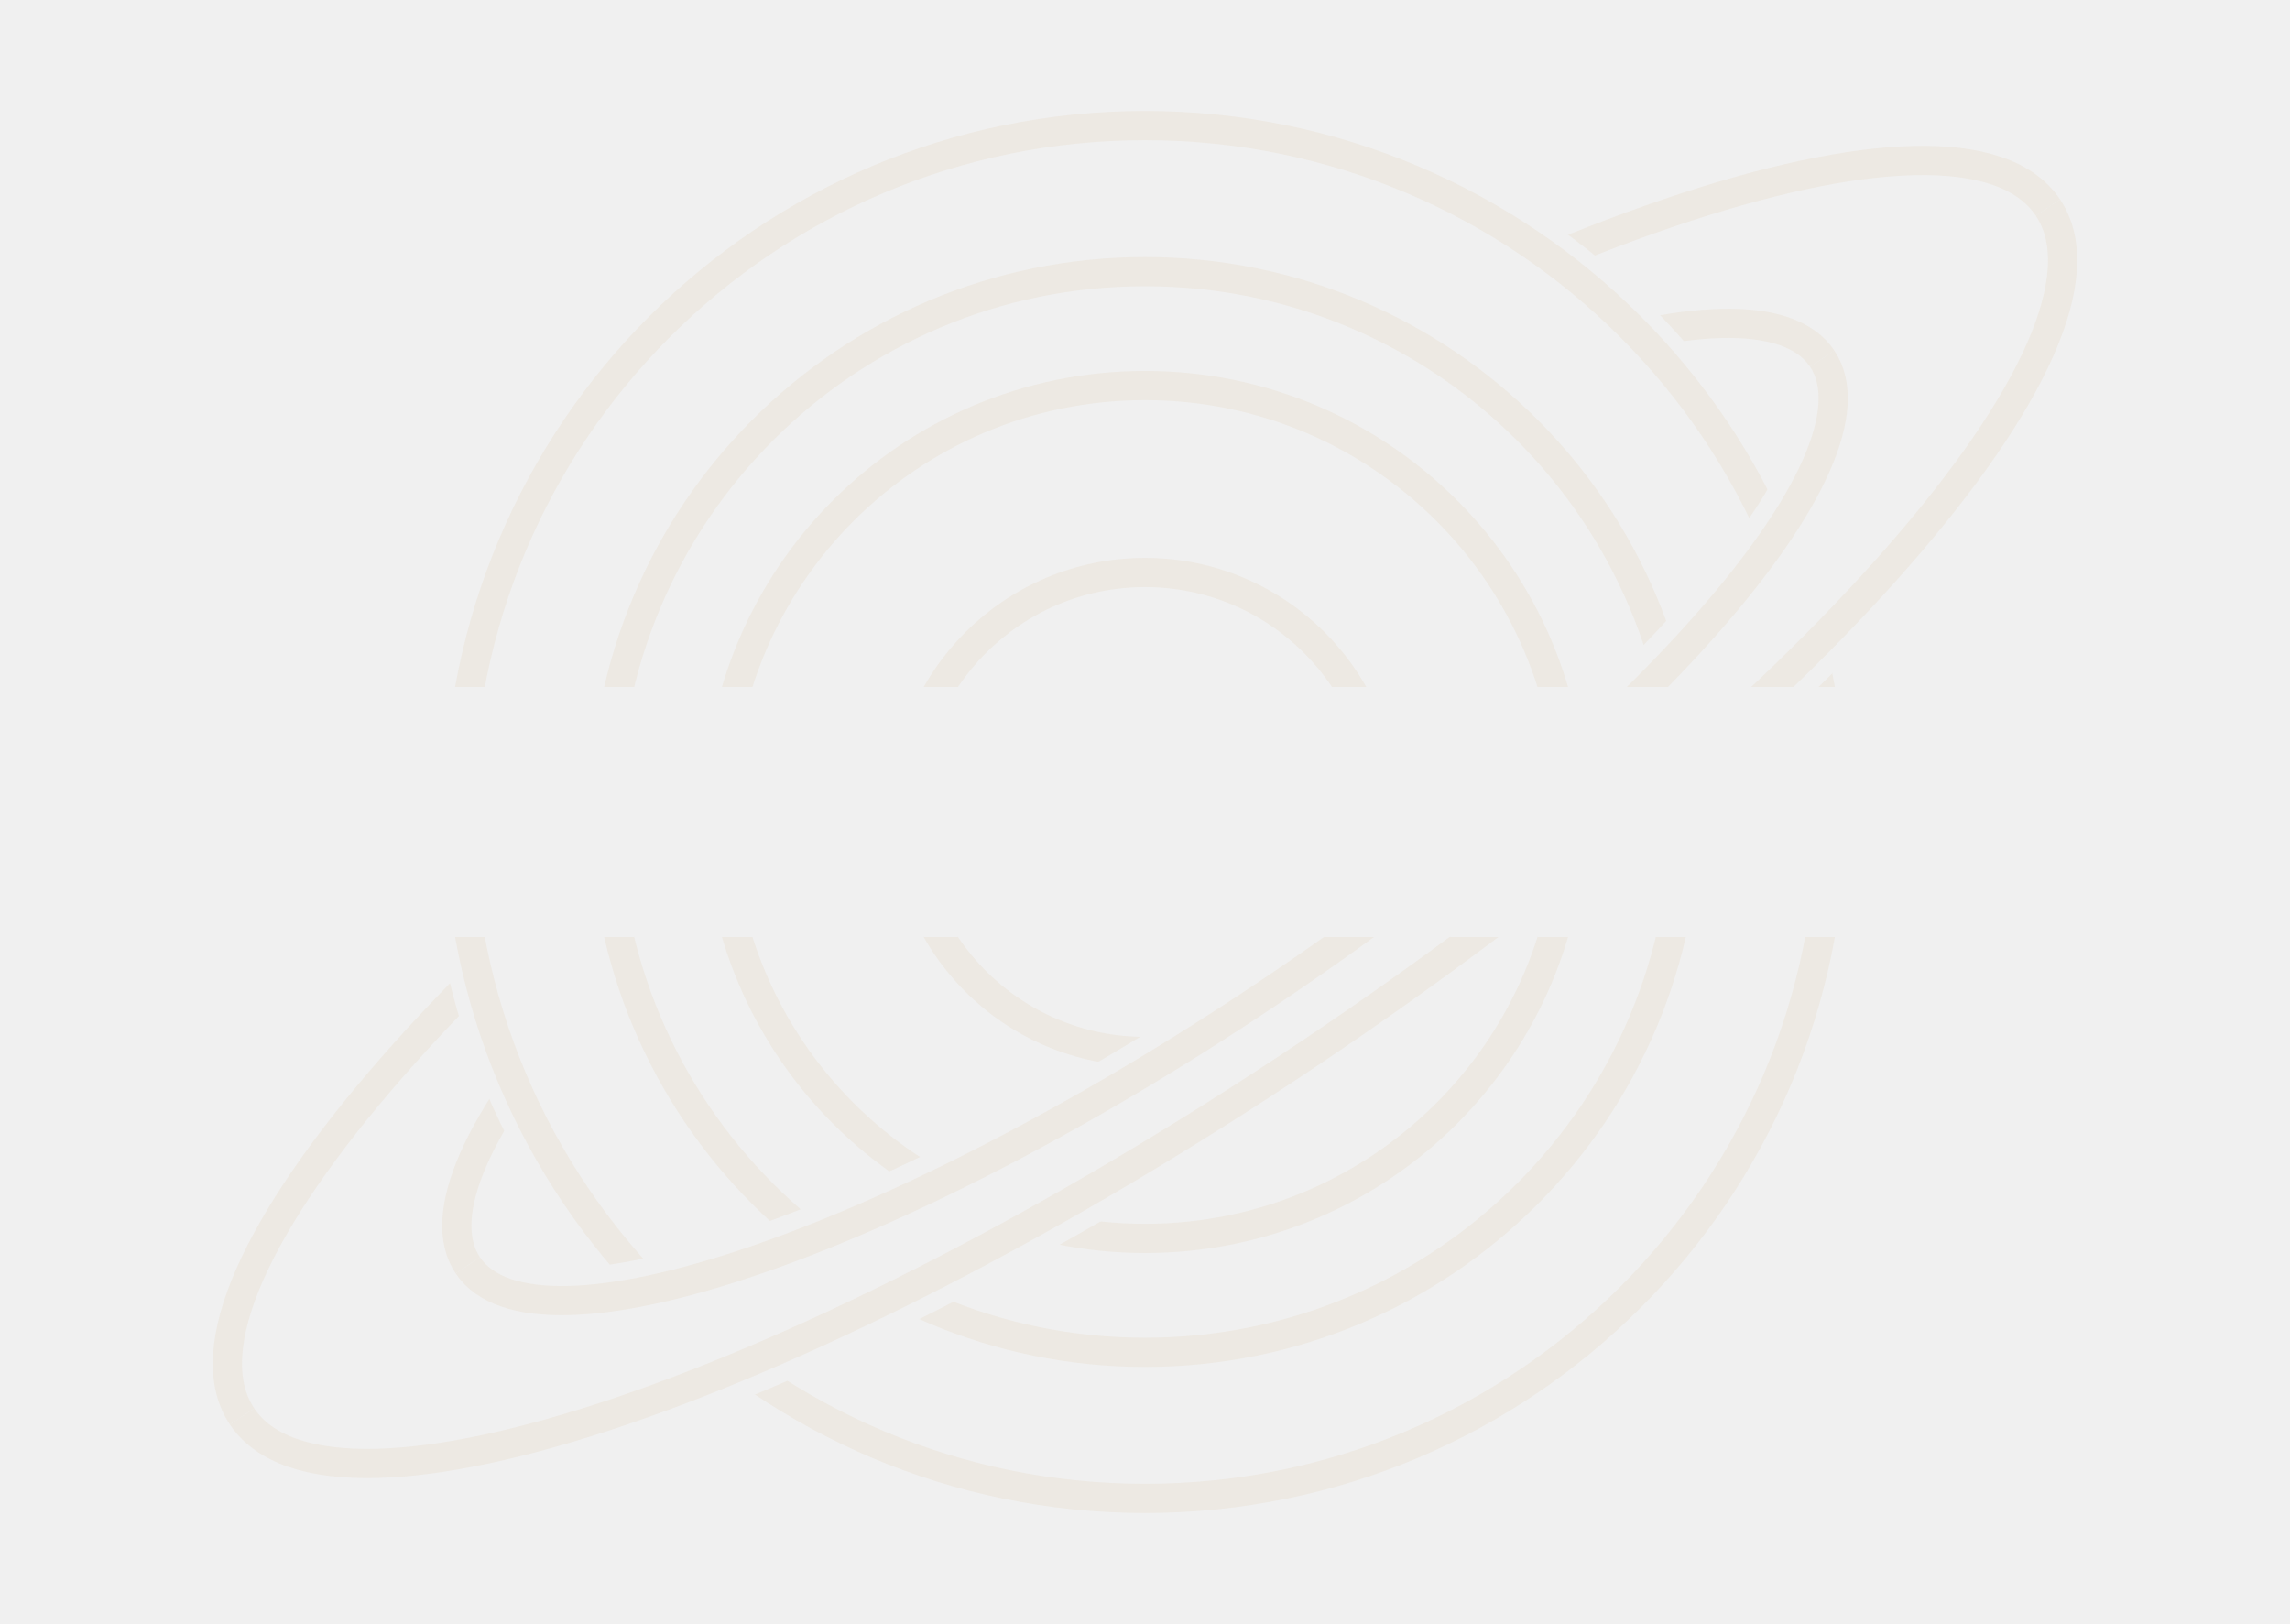
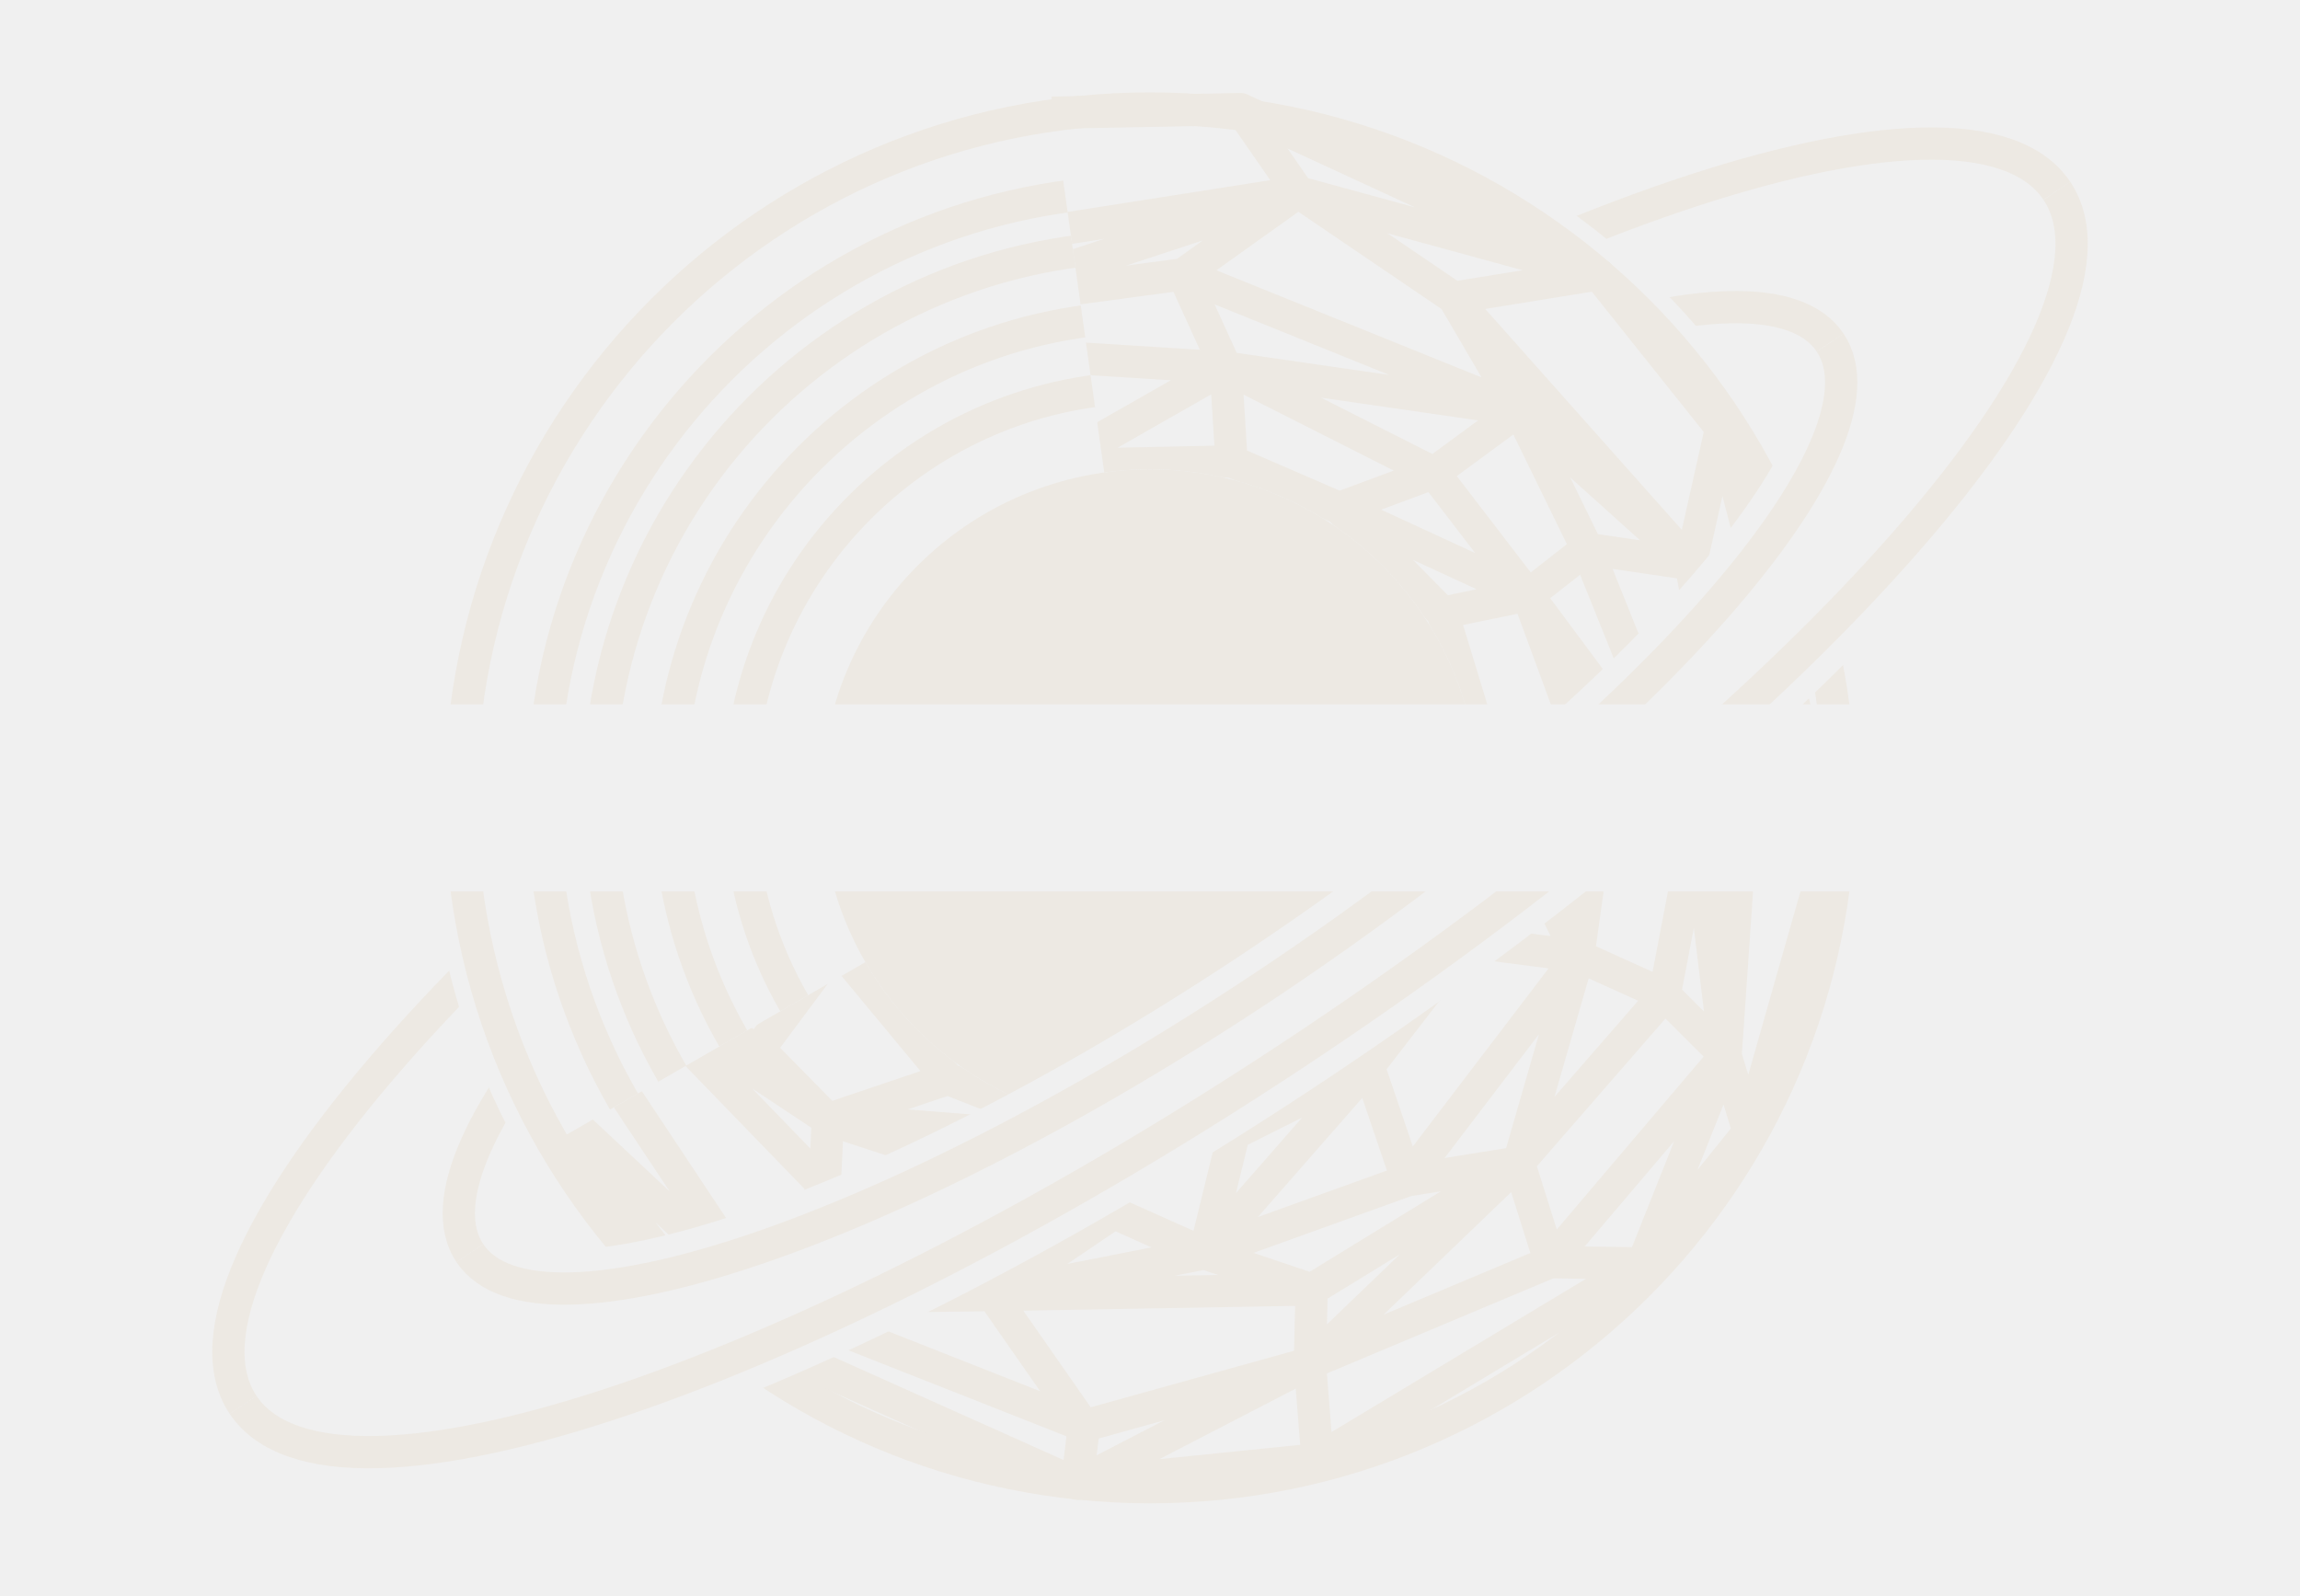
- <svg xmlns="http://www.w3.org/2000/svg" viewBox="-392 -278 784 556" width="784" height="556" role="img" aria-label="Univers Parallele">
-   <style>.u25s-anneau{transform-box:view-box;transform-origin:0px 0px;animation:u25s-oscille 9s cubic-bezier(.645,.045,.355,1) infinite alternate}@keyframes u25s-oscille{from{transform:rotate(-6deg)}to{transform:rotate(6deg)}}.u25s-noyau{transform-box:view-box;transform-origin:0px 0px;animation-iteration-count:infinite;animation-name:u25s-noyau;animation-duration:4.0s;animation-timing-function:cubic-bezier(.23,1,.32,1)}@keyframes u25s-noyau{0%{transform:scale(1)}5%{transform:scale(2.4)}26%{transform:scale(1)}100%{transform:scale(1)}}.u25s-eclat{transform-box:view-box;transform-origin:0px 0px;animation-iteration-count:infinite;opacity:0;animation-name:u25s-eclat;animation-duration:4.0s;animation-timing-function:cubic-bezier(.23,1,.32,1)}@keyframes u25s-eclat{0%{transform:scale(.3);opacity:0}2%{opacity:1}24%{transform:scale(3.4);opacity:0}100%{transform:scale(3.4);opacity:0}}.u25s-onde{transform-box:view-box;transform-origin:0px 0px;animation-iteration-count:infinite;opacity:0;animation-name:u25s-onde;animation-duration:4.0s;animation-timing-function:cubic-bezier(.33,1,.68,1)}.u25s-onde0{animation-delay:0s}.u25s-onde1{animation-delay:0.32s}.u25s-onde2{animation-delay:0.7s}.u25s-onde{stroke-width:1.2px}.u25s-onde0{stroke-width:2px}.u25s-eclat{stroke-width:1.4px}@keyframes u25s-onde{0%{transform:scale(.07);opacity:0}3%{opacity:1}40%{opacity:.55}66%{transform:scale(1);opacity:0}100%{transform:scale(1);opacity:0}}@media (prefers-reduced-motion:reduce){.u25s-anneau,.u25s-onde,.u25s-noyau,.u25s-eclat{animation:none}.u25s-onde,.u25s-eclat{opacity:0}}</style>
-   <style>.u25-h,.u25-b{transform-box:view-box;transform-origin:0px 0px;animation:u25-h 6s cubic-bezier(.645,.045,.355,1) infinite alternate}.u25-b{animation-name:u25-b}@keyframes u25-h{from{transform:translateY(-5.6px)}to{transform:translateY(-16px)}}@keyframes u25-b{from{transform:translateY(5.6px)}to{transform:translateY(16px)}}@media (prefers-reduced-motion:reduce){.u25-h{animation:none;transform:translateY(-11px)}.u25-b{animation:none;transform:translateY(11px)}}</style>
+ <svg xmlns="http://www.w3.org/2000/svg" viewBox="-392 -272 784 544" width="784" height="544" role="img" aria-label="Univers Parallele">
+   <style>.u25s-anneau{transform-box:view-box;transform-origin:0px 0px;animation:u25s-oscille 9s cubic-bezier(.645,.045,.355,1) infinite alternate}@keyframes u25s-oscille{from{transform:rotate(-6deg)}to{transform:rotate(6deg)}}.u25s-noyau{transform-box:view-box;transform-origin:0px 0px;animation:u25s-noyau 4.0s cubic-bezier(.23,1,.32,1) infinite}@keyframes u25s-noyau{0%{transform:scale(1)}6%{transform:scale(1.06)}30%{transform:scale(1)}100%{transform:scale(1)}}.u25s-onde{transform-box:view-box;transform-origin:0px 0px;opacity:0;stroke-width:1.4px;animation:u25s-onde 4.0s cubic-bezier(.33,1,.68,1) infinite}.u25s-onde0{stroke-width:2.2px}.u25s-onde0{animation-delay:0s}.u25s-onde1{animation-delay:0.32s}.u25s-onde2{animation-delay:0.7s}@keyframes u25s-onde{0%{transform:scale(0.500);opacity:0}3%{opacity:1}45%{opacity:.5}66%{transform:scale(1);opacity:0}100%{transform:scale(1);opacity:0}}@media (prefers-reduced-motion:reduce){.u25s-anneau,.u25s-onde,.u25s-noyau{animation:none}.u25s-onde{opacity:0}}</style>
+   <style>.u25-h,.u25-b{transform-box:view-box;transform-origin:0px 0px;animation:u25-h 6s cubic-bezier(.645,.045,.355,1) infinite alternate}.u25-b{animation-name:u25-b}@keyframes u25-h{from{transform:translateY(-3.0px)}to{transform:translateY(-10px)}}@keyframes u25-b{from{transform:translateY(3.0px)}to{transform:translateY(10px)}}@media (prefers-reduced-motion:reduce){.u25-h{animation:none;transform:translateY(-5px)}.u25-b{animation:none;transform:translateY(5px)}}</style>
  <defs>
    <clipPath id="u25s-avant">
      <rect x="-500" y="0" width="1000" height="300" />
    </clipPath>
-     <clipPath id="u25s-disque">
-       <circle r="235.0" />
-     </clipPath>
    <clipPath id="u25s-arriere">
      <rect x="-500" y="-300" width="1000" height="300" />
    </clipPath>
+     <clipPath id="u25s-disque">
+       <circle r="235" />
+     </clipPath>
    <mask id="u25s-hors-disque" maskUnits="userSpaceOnUse" x="-600" y="-600" width="1200" height="1200">
      <rect x="-600" y="-600" width="1200" height="1200" fill="#fff" />
-       <circle r="245.0" fill="#000" />
+       <circle r="246.0" fill="#000" />
    </mask>
    <mask id="u25s-sous-anneau" maskUnits="userSpaceOnUse" x="-600" y="-600" width="1200" height="1200">
      <rect x="-600" y="-600" width="1200" height="1200" fill="#fff" />
      <g class="u25s-anneau">
        <g transform="rotate(-33.8)">
          <g clip-path="url(#u25s-avant)">
-             <path d="M-372 0 A372 100 0 1 0 372 0 A372 100 0 1 0 -372 0Z M-279 0 A279 75 0 1 0 279 0 A279 75 0 1 0 -279 0Z" fill="#000" fill-rule="evenodd" stroke="#000" stroke-width="22.0" />
+             <path d="M-372 0 A372 100 0 1 0 372 0 A372 100 0 1 0 -372 0Z M-279 0 A279 75 0 1 0 279 0 A279 75 0 1 0 -279 0Z" fill="#000" fill-rule="evenodd" stroke="#000" stroke-width="26.4" />
          </g>
        </g>
      </g>
    </mask>
+     <mask id="u25s-intact" maskUnits="userSpaceOnUse" x="-600" y="-600" width="1200" height="1200">
+       <path d="M0.0 0.0 L-346.4 200.0 L-361.5 171.2 L-374.3 141.2 L-384.5 110.3 L-392.2 78.6 L-397.3 46.4 L-399.8 14.0 L-399.6 -18.6 L-396.7 -51.1 L-391.3 -83.2 L-383.2 -114.7 L-372.6 -145.5 L-359.5 -175.3 L-344.1 -204.0 L-326.3 -231.3 L-306.4 -257.1 L-284.5 -281.2 L-260.7 -303.4 L-235.1 -323.6 L-208.0 -341.7 L-179.5 -357.5 L-149.8 -370.9 L-119.2 -381.8 L-87.7 -390.3 L-55.7 -396.1Z" fill="#fff" />
+     </mask>
+     <mask id="u25s-casse" maskUnits="userSpaceOnUse" x="-600" y="-600" width="1200" height="1200">
+       <rect x="-600" y="-600" width="1200" height="1200" fill="#fff" />
+       <path d="M0.0 0.0 L-346.4 200.0 L-361.5 171.2 L-374.3 141.2 L-384.5 110.3 L-392.2 78.6 L-397.3 46.4 L-399.8 14.0 L-399.6 -18.6 L-396.7 -51.1 L-391.3 -83.2 L-383.2 -114.7 L-372.6 -145.5 L-359.5 -175.3 L-344.1 -204.0 L-326.3 -231.3 L-306.4 -257.1 L-284.5 -281.2 L-260.7 -303.4 L-235.1 -323.6 L-208.0 -341.7 L-179.5 -357.5 L-149.8 -370.9 L-119.2 -381.8 L-87.7 -390.3 L-55.7 -396.1Z" fill="#000" />
+       <circle r="112" fill="#000" />
+     </mask>
    <mask id="u25-haut" maskUnits="userSpaceOnUse" x="-900" y="-900" width="1800" height="1800">
      <g fill="#fff">
-         <rect x="-900" y="-900" width="1800" height="857.2" />
+         <rect x="-900" y="-900" width="1800" height="868.1" />
      </g>
    </mask>
    <mask id="u25-bas" maskUnits="userSpaceOnUse" x="-900" y="-900" width="1800" height="1800">
      <g fill="#fff">
-         <rect x="-900" y="42.8" width="1800" height="857.2" />
+         <rect x="-900" y="31.9" width="1800" height="868.1" />
      </g>
    </mask>
  </defs>
  <g class="u25-h">
    <g mask="url(#u25-haut)">
-       <g fill="none" stroke="#EDE9E3" stroke-width="10">
+       <g fill="none" stroke="#EDE9E3" stroke-width="11">
        <g mask="url(#u25s-sous-anneau)">
          <circle r="235" />
-           <circle r="185" />
-           <circle r="146" />
-           <circle r="82" />
-           <circle class="u25s-noyau" r="16" />
+           <g mask="url(#u25s-intact)">
+             <circle r="207" />
+             <circle r="188" />
+             <circle r="164" />
+             <circle r="140" />
+           </g>
+           <g mask="url(#u25s-casse)" stroke-linejoin="round" stroke-linecap="round">
+             <path d="M-32.6 -113.4L27.8 -114.7M-32.6 -113.4L-47.4 -151.3M-32.6 -113.4L25.8 -146.7M27.8 -114.7L64.5 -98.8M27.8 -114.7L25.8 -146.7M64.5 -98.8L99.7 -63.1M64.5 -98.8L96.8 -110.8M64.5 -98.8L128.8 -69.1M99.7 -63.1L117.9 -3.4M99.7 -63.1L128.8 -69.1M117.9 -3.4L107.4 48.9M117.9 -3.4L153.7 -1.4M117.9 -3.4L146.0 53.9M107.4 48.9L74.5 91.5M107.4 48.9L146.0 53.9M74.5 91.5L28.6 114.5M74.5 91.5L87.7 130.4M74.5 91.5L18.6 155.3M28.6 114.5L-14.3 117.1M28.6 114.5L18.6 155.3M-14.3 117.1L-68.9 95.8M-14.3 117.1L-12.3 141.5M-14.3 117.1L-109.8 109.6M-68.9 95.8L-106.8 50.1M-68.9 95.8L-109.8 109.6M-106.8 50.1L-133.3 85.7M-47.4 -151.3L25.8 -146.7M-47.4 -151.3L-66.7 -168.0M25.8 -146.7L96.8 -110.8M25.8 -146.7L11.3 -178.5M25.8 -146.7L125.9 -132.2M96.8 -110.8L128.8 -69.1M96.8 -110.8L125.9 -132.2M128.8 -69.1L153.7 -1.4M128.8 -69.1L149.0 -84.9M128.8 -69.1L186.6 8.7M153.7 -1.4L146.0 53.9M153.7 -1.4L186.6 8.7M146.0 53.9L87.7 130.4M146.0 53.9L175.4 67.2M146.0 53.9L125.7 124.3M87.7 130.4L18.6 155.3M87.7 130.4L125.7 124.3M18.6 155.3L-12.3 141.5M18.6 155.3L55.1 167.6M18.6 155.3L-53.6 169.5M-12.3 141.5L-109.8 109.6M-12.3 141.5L-53.6 169.5M-109.8 109.6L-133.3 85.7M-109.8 109.6L-110.9 132.5M-109.8 109.6L-175.0 66.3M-133.3 85.7L-175.0 66.3M-66.7 -168.0L11.3 -178.5M-66.7 -168.0L-77.7 -186.4M-66.7 -168.0L50.5 -206.5M11.3 -178.5L125.9 -132.2M11.3 -178.5L50.5 -206.5M125.9 -132.2L149.0 -84.9M125.9 -132.2L103.5 -170.5M125.9 -132.2L184.3 -79.7M149.0 -84.9L186.6 8.7M149.0 -84.9L184.3 -79.7M186.6 8.7L175.4 67.2M186.6 8.7L201.4 12.3M186.6 8.7L196.2 87.9M175.4 67.2L125.7 124.3M175.4 67.2L196.2 87.9M125.7 124.3L55.1 167.6M125.7 124.3L136.4 158.3M125.7 124.3L54.5 192.7M55.1 167.6L-53.6 169.5M55.1 167.6L54.5 192.7M-53.6 169.5L-110.9 132.5M-53.6 169.5L-22.5 214.1M-53.6 169.5L-133.0 170.5M-110.9 132.5L-175.0 66.3M-110.9 132.5L-133.0 170.5M-175.0 66.3L-183.2 94.9M-77.7 -186.4L50.5 -206.5M-77.7 -186.4L-38.1 -233.5M50.5 -206.5L103.5 -170.5M50.5 -206.5L30.9 -234.8M50.5 -206.5L152.9 -178.5M103.5 -170.5L184.3 -79.7M103.5 -170.5L152.9 -178.5M184.3 -79.7L201.4 12.3M184.3 -79.7L194.7 -126.1M184.3 -79.7L232.0 15.9M201.4 12.3L196.2 87.9M201.4 12.3L232.0 15.9M196.2 87.9L136.4 158.3M196.2 87.9L204.1 113.9M196.2 87.9L168.0 158.7M136.4 158.3L54.5 192.7M136.4 158.3L168.0 158.7M54.5 192.7L-22.5 214.1M54.5 192.7L57.1 225.5M54.5 192.7L-24.9 233.8M-22.5 214.1L-133.0 170.5M-22.5 214.1L-24.9 233.8M-133.0 170.5L-183.2 94.9M-133.0 170.5L-149.9 177.8M-133.0 170.5L-215.2 93.5M-183.2 94.9L-215.2 93.5M-38.1 -233.5L30.9 -234.8M30.9 -234.8L152.9 -178.5M152.9 -178.5L194.7 -126.1M194.7 -126.1L232.0 15.9M232.0 15.9L204.1 113.9M204.1 113.9L168.0 158.7M168.0 158.7L57.1 225.5M57.1 225.5L-24.9 233.8M-24.9 233.8L-149.9 177.8M-149.9 177.8L-215.2 93.5" />
+           </g>
          <g clip-path="url(#u25s-disque)">
-             <circle class="u25s-onde u25s-onde0" r="225.0" vector-effect="non-scaling-stroke" />
-             <circle class="u25s-onde u25s-onde1" r="225.0" vector-effect="non-scaling-stroke" />
-             <circle class="u25s-onde u25s-onde2" r="225.0" vector-effect="non-scaling-stroke" />
-             <path class="u25s-eclat" d="M26.8 4.7L81.9 14.4M23.6 13.6L43.0 24.8M17.5 20.8L43.2 51.5M9.3 25.6L14.2 39.1M0.0 27.2L0.0 96.0M-9.3 25.6L-19.7 54.1M-17.5 20.8L-53.5 63.7M-23.6 13.6L-43.0 24.8M-26.8 4.7L-66.2 11.7M-26.8 -4.7L-41.0 -7.2M-23.6 -13.6L-83.1 -48.0M-17.5 -20.8L-37.0 -44.1M-9.3 -25.6L-28.5 -78.2M-0.0 -27.2L-0.0 -49.6M9.3 -25.6L23.0 -63.1M17.5 -20.8L26.7 -31.9M23.6 -13.6L83.1 -48.0M26.8 -4.7L56.7 -10.0" stroke-linecap="round" vector-effect="non-scaling-stroke" />
+             <circle class="u25s-onde u25s-onde0" r="224.0" vector-effect="non-scaling-stroke" />
+             <circle class="u25s-onde u25s-onde1" r="224.0" vector-effect="non-scaling-stroke" />
+             <circle class="u25s-onde u25s-onde2" r="224.0" vector-effect="non-scaling-stroke" />
          </g>
+           <circle class="u25s-noyau" r="112" fill="#EDE9E3" stroke="none" />
        </g>
        <g mask="url(#u25s-hors-disque)">
          <g class="u25s-anneau">
            <g transform="rotate(-33.8)">
              <g clip-path="url(#u25s-arriere)">
                <path d="M-372 0 A372 100 0 1 0 372 0 A372 100 0 1 0 -372 0Z" />
                <path d="M-279 0 A279 75 0 1 0 279 0 A279 75 0 1 0 -279 0Z" />
              </g>
            </g>
          </g>
        </g>
        <g class="u25s-anneau">
          <g transform="rotate(-33.8)">
            <g clip-path="url(#u25s-avant)">
              <path d="M-372 0 A372 100 0 1 0 372 0 A372 100 0 1 0 -372 0Z" />
              <path d="M-279 0 A279 75 0 1 0 279 0 A279 75 0 1 0 -279 0Z" />
            </g>
          </g>
        </g>
      </g>
    </g>
  </g>
  <g class="u25-b">
    <g mask="url(#u25-bas)">
-       <g fill="none" stroke="#EDE9E3" stroke-width="10">
+       <g fill="none" stroke="#EDE9E3" stroke-width="11">
        <g mask="url(#u25s-sous-anneau)">
          <circle r="235" />
-           <circle r="185" />
-           <circle r="146" />
-           <circle r="82" />
-           <circle class="u25s-noyau" r="16" />
+           <g mask="url(#u25s-intact)">
+             <circle r="207" />
+             <circle r="188" />
+             <circle r="164" />
+             <circle r="140" />
+           </g>
+           <g mask="url(#u25s-casse)" stroke-linejoin="round" stroke-linecap="round">
+             <path d="M-32.6 -113.4L27.8 -114.7M-32.6 -113.4L-47.4 -151.3M-32.6 -113.4L25.8 -146.7M27.8 -114.7L64.5 -98.8M27.8 -114.7L25.8 -146.7M64.5 -98.8L99.7 -63.1M64.5 -98.8L96.8 -110.8M64.5 -98.8L128.8 -69.1M99.7 -63.1L117.9 -3.4M99.7 -63.1L128.8 -69.1M117.9 -3.4L107.4 48.9M117.9 -3.4L153.7 -1.4M117.9 -3.4L146.0 53.9M107.4 48.9L74.5 91.5M107.4 48.9L146.0 53.9M74.5 91.5L28.6 114.5M74.5 91.5L87.7 130.4M74.5 91.5L18.6 155.3M28.6 114.5L-14.3 117.1M28.6 114.5L18.6 155.3M-14.3 117.1L-68.9 95.8M-14.3 117.1L-12.3 141.5M-14.3 117.1L-109.8 109.6M-68.9 95.8L-106.8 50.1M-68.9 95.8L-109.8 109.6M-106.8 50.1L-133.3 85.7M-47.4 -151.3L25.8 -146.7M-47.4 -151.3L-66.7 -168.0M25.8 -146.7L96.8 -110.8M25.8 -146.7L11.3 -178.5M25.8 -146.7L125.9 -132.2M96.8 -110.8L128.8 -69.1M96.8 -110.8L125.9 -132.2M128.8 -69.1L153.7 -1.4M128.8 -69.1L149.0 -84.9M128.8 -69.1L186.6 8.7M153.7 -1.4L146.0 53.9M153.7 -1.4L186.6 8.7M146.0 53.9L87.7 130.4M146.0 53.9L175.4 67.2M146.0 53.9L125.7 124.3M87.7 130.4L18.6 155.3M87.7 130.4L125.7 124.3M18.6 155.3L-12.3 141.5M18.6 155.3L55.1 167.6M18.6 155.3L-53.6 169.5M-12.3 141.5L-109.8 109.6M-12.3 141.5L-53.6 169.5M-109.8 109.6L-133.3 85.7M-109.8 109.6L-110.9 132.5M-109.8 109.6L-175.0 66.3M-133.3 85.7L-175.0 66.3M-66.7 -168.0L11.3 -178.5M-66.7 -168.0L-77.7 -186.4M-66.7 -168.0L50.5 -206.5M11.3 -178.5L125.9 -132.2M11.3 -178.5L50.5 -206.5M125.9 -132.2L149.0 -84.9M125.9 -132.2L103.5 -170.5M125.9 -132.2L184.3 -79.7M149.0 -84.9L186.6 8.7M149.0 -84.9L184.3 -79.7M186.6 8.7L175.4 67.2M186.6 8.7L201.4 12.3M186.6 8.7L196.2 87.9M175.4 67.2L125.7 124.3M175.4 67.2L196.2 87.9M125.7 124.3L55.1 167.6M125.7 124.3L136.4 158.3M125.7 124.3L54.5 192.7M55.1 167.6L-53.6 169.5M55.1 167.6L54.5 192.7M-53.6 169.5L-110.9 132.5M-53.6 169.5L-22.5 214.1M-53.6 169.5L-133.0 170.5M-110.9 132.5L-175.0 66.3M-110.9 132.5L-133.0 170.5M-175.0 66.3L-183.2 94.9M-77.7 -186.4L50.5 -206.5M-77.7 -186.4L-38.1 -233.5M50.5 -206.5L103.5 -170.5M50.5 -206.5L30.9 -234.8M50.5 -206.5L152.9 -178.5M103.5 -170.5L184.3 -79.7M103.5 -170.5L152.9 -178.5M184.3 -79.7L201.4 12.3M184.3 -79.7L194.7 -126.1M184.3 -79.7L232.0 15.9M201.4 12.3L196.2 87.9M201.4 12.3L232.0 15.9M196.2 87.9L136.4 158.3M196.2 87.9L204.1 113.9M196.2 87.9L168.0 158.7M136.4 158.3L54.5 192.7M136.4 158.3L168.0 158.7M54.5 192.7L-22.5 214.1M54.5 192.7L57.1 225.5M54.5 192.7L-24.9 233.8M-22.5 214.1L-133.0 170.5M-22.5 214.1L-24.9 233.8M-133.0 170.5L-183.2 94.9M-133.0 170.5L-149.9 177.8M-133.0 170.5L-215.2 93.5M-183.2 94.9L-215.2 93.5M-38.1 -233.5L30.9 -234.8M30.9 -234.8L152.9 -178.5M152.9 -178.5L194.7 -126.1M194.7 -126.1L232.0 15.9M232.0 15.9L204.1 113.9M204.1 113.9L168.0 158.7M168.0 158.7L57.1 225.5M57.1 225.5L-24.9 233.8M-24.9 233.8L-149.9 177.8M-149.9 177.8L-215.2 93.5" />
+           </g>
          <g clip-path="url(#u25s-disque)">
-             <circle class="u25s-onde u25s-onde0" r="225.0" vector-effect="non-scaling-stroke" />
-             <circle class="u25s-onde u25s-onde1" r="225.0" vector-effect="non-scaling-stroke" />
-             <circle class="u25s-onde u25s-onde2" r="225.0" vector-effect="non-scaling-stroke" />
-             <path class="u25s-eclat" d="M26.8 4.7L81.9 14.4M23.6 13.6L43.0 24.8M17.5 20.8L43.2 51.5M9.3 25.6L14.2 39.1M0.0 27.2L0.0 96.0M-9.3 25.6L-19.7 54.1M-17.5 20.8L-53.5 63.7M-23.6 13.6L-43.0 24.8M-26.8 4.7L-66.2 11.7M-26.8 -4.7L-41.0 -7.2M-23.6 -13.6L-83.1 -48.0M-17.5 -20.8L-37.0 -44.1M-9.3 -25.6L-28.5 -78.2M-0.0 -27.2L-0.0 -49.6M9.3 -25.6L23.0 -63.1M17.5 -20.8L26.7 -31.9M23.6 -13.6L83.1 -48.0M26.8 -4.7L56.7 -10.0" stroke-linecap="round" vector-effect="non-scaling-stroke" />
+             <circle class="u25s-onde u25s-onde0" r="224.0" vector-effect="non-scaling-stroke" />
+             <circle class="u25s-onde u25s-onde1" r="224.0" vector-effect="non-scaling-stroke" />
+             <circle class="u25s-onde u25s-onde2" r="224.0" vector-effect="non-scaling-stroke" />
          </g>
+           <circle class="u25s-noyau" r="112" fill="#EDE9E3" stroke="none" />
        </g>
        <g mask="url(#u25s-hors-disque)">
          <g class="u25s-anneau">
            <g transform="rotate(-33.8)">
              <g clip-path="url(#u25s-arriere)">
                <path d="M-372 0 A372 100 0 1 0 372 0 A372 100 0 1 0 -372 0Z" />
                <path d="M-279 0 A279 75 0 1 0 279 0 A279 75 0 1 0 -279 0Z" />
              </g>
            </g>
          </g>
        </g>
        <g class="u25s-anneau">
          <g transform="rotate(-33.8)">
            <g clip-path="url(#u25s-avant)">
              <path d="M-372 0 A372 100 0 1 0 372 0 A372 100 0 1 0 -372 0Z" />
              <path d="M-279 0 A279 75 0 1 0 279 0 A279 75 0 1 0 -279 0Z" />
            </g>
          </g>
        </g>
      </g>
    </g>
  </g>
</svg>
